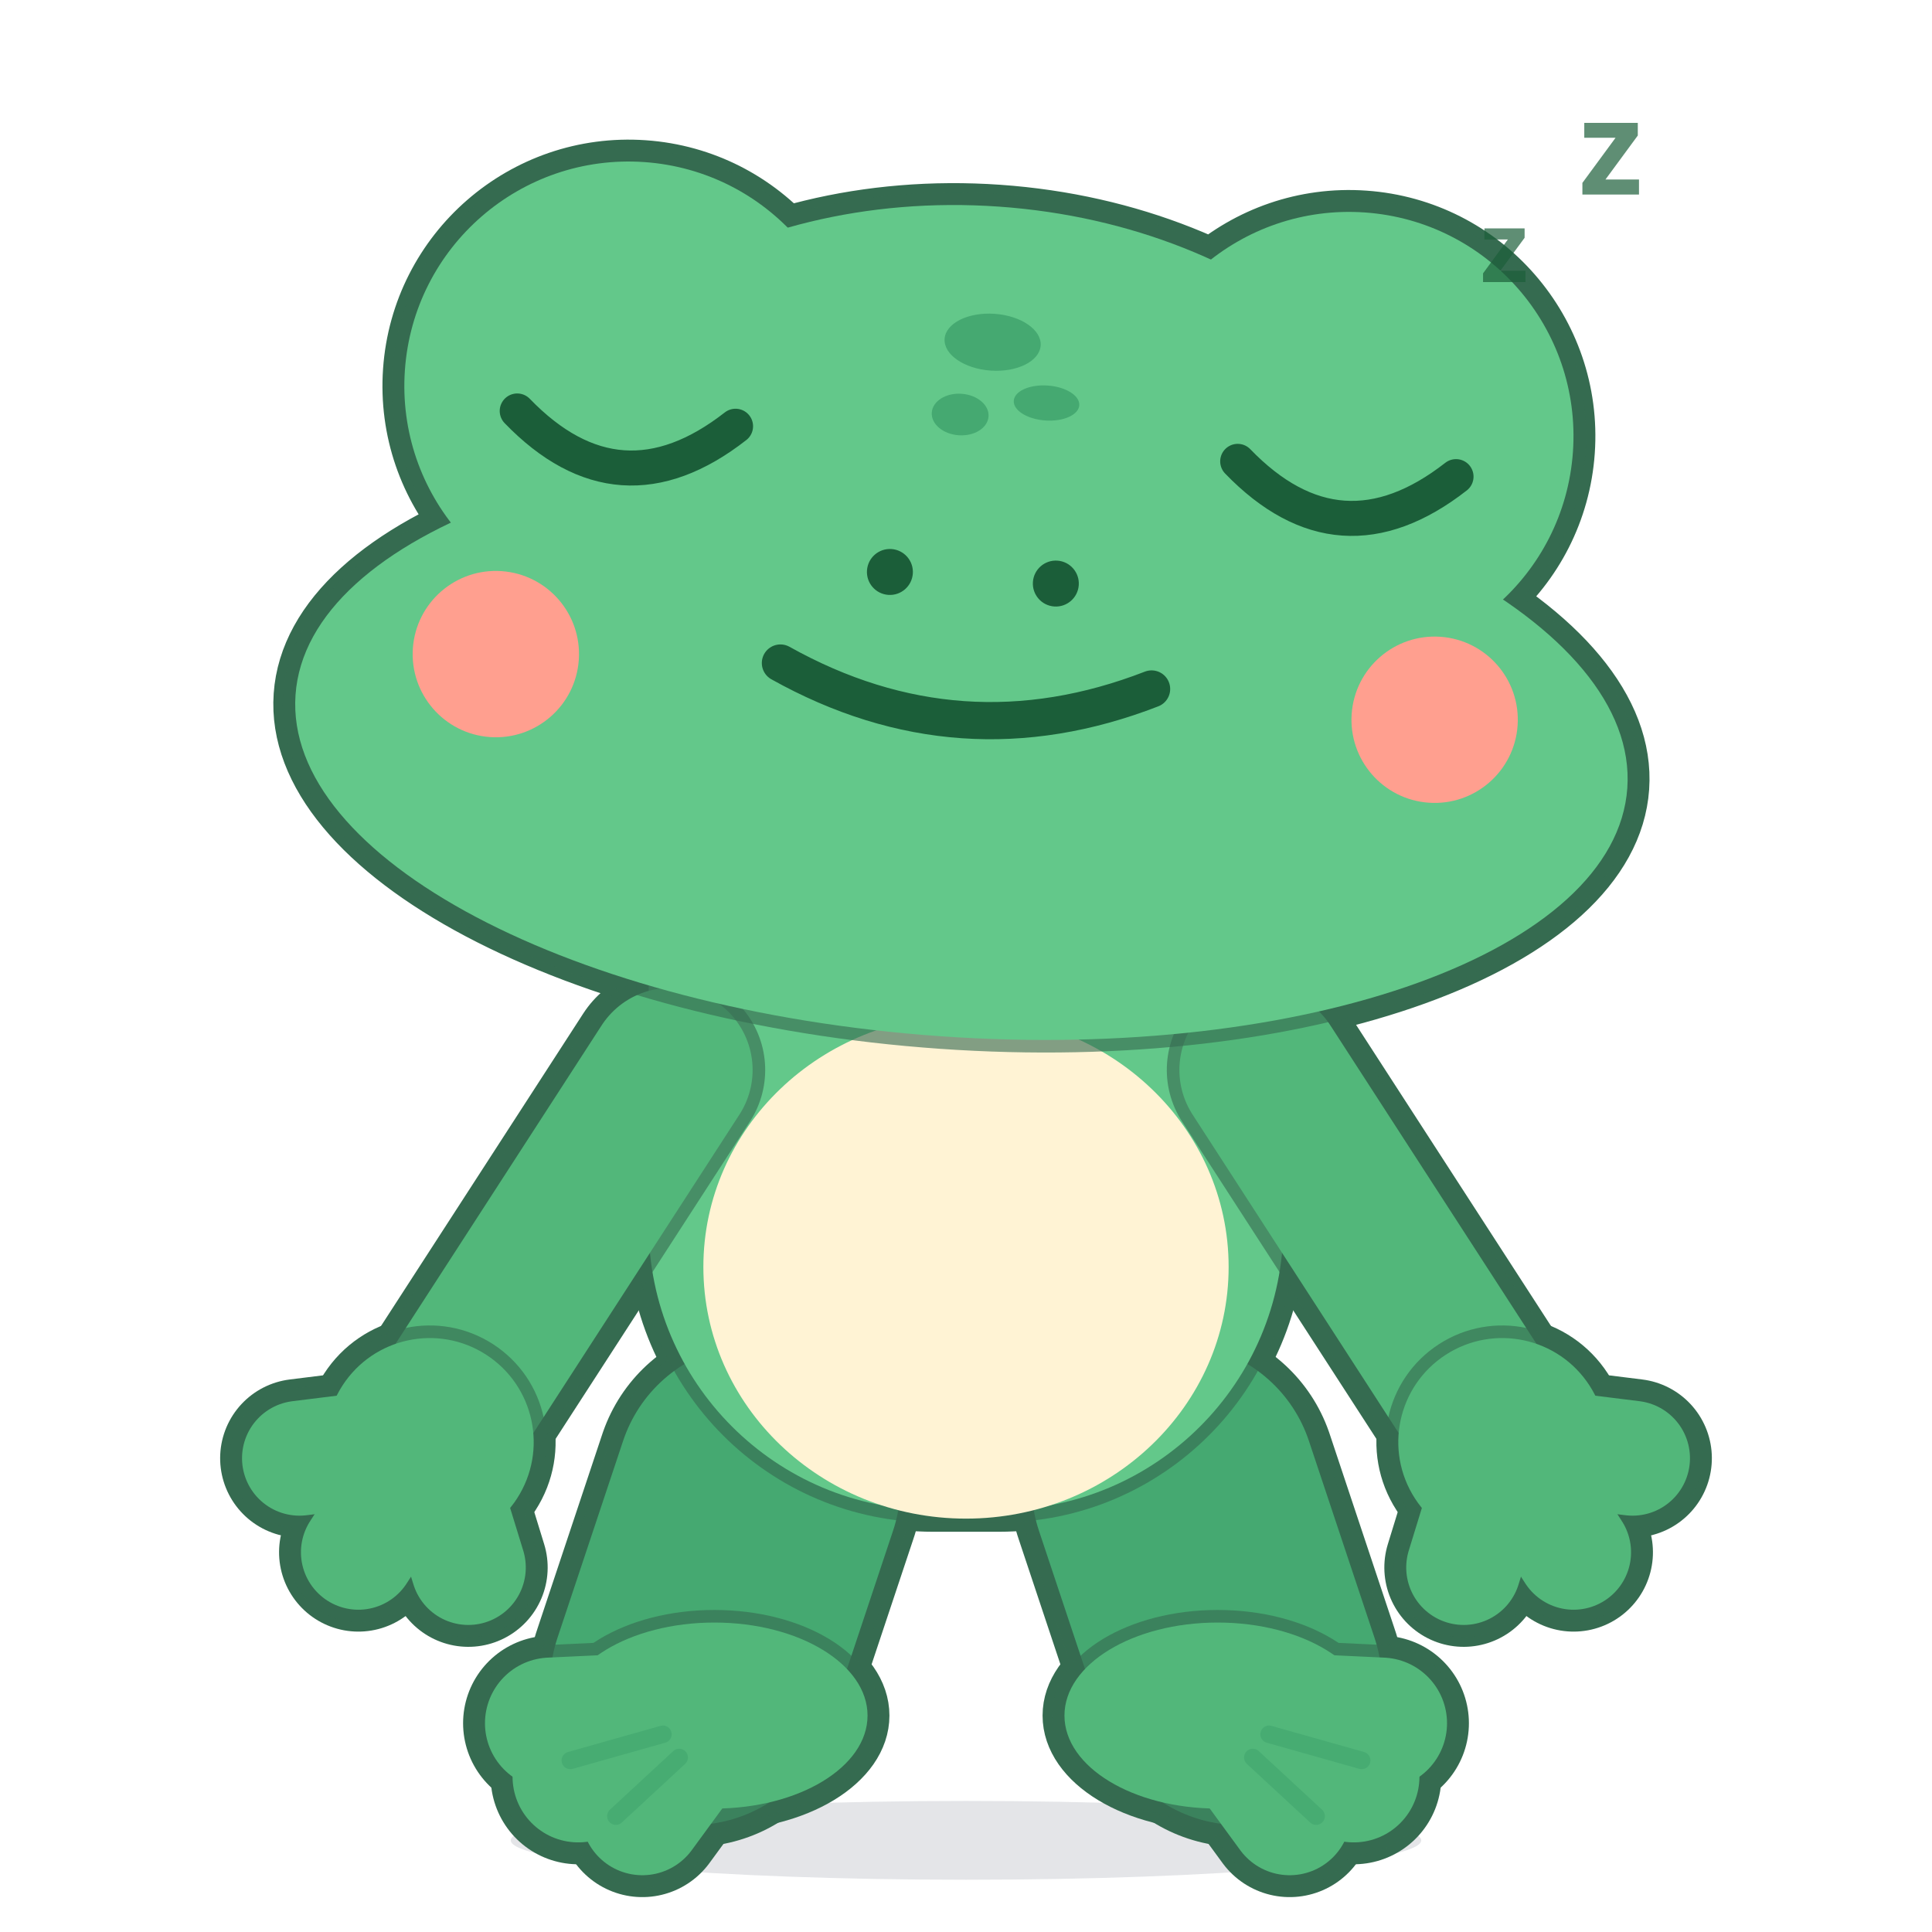
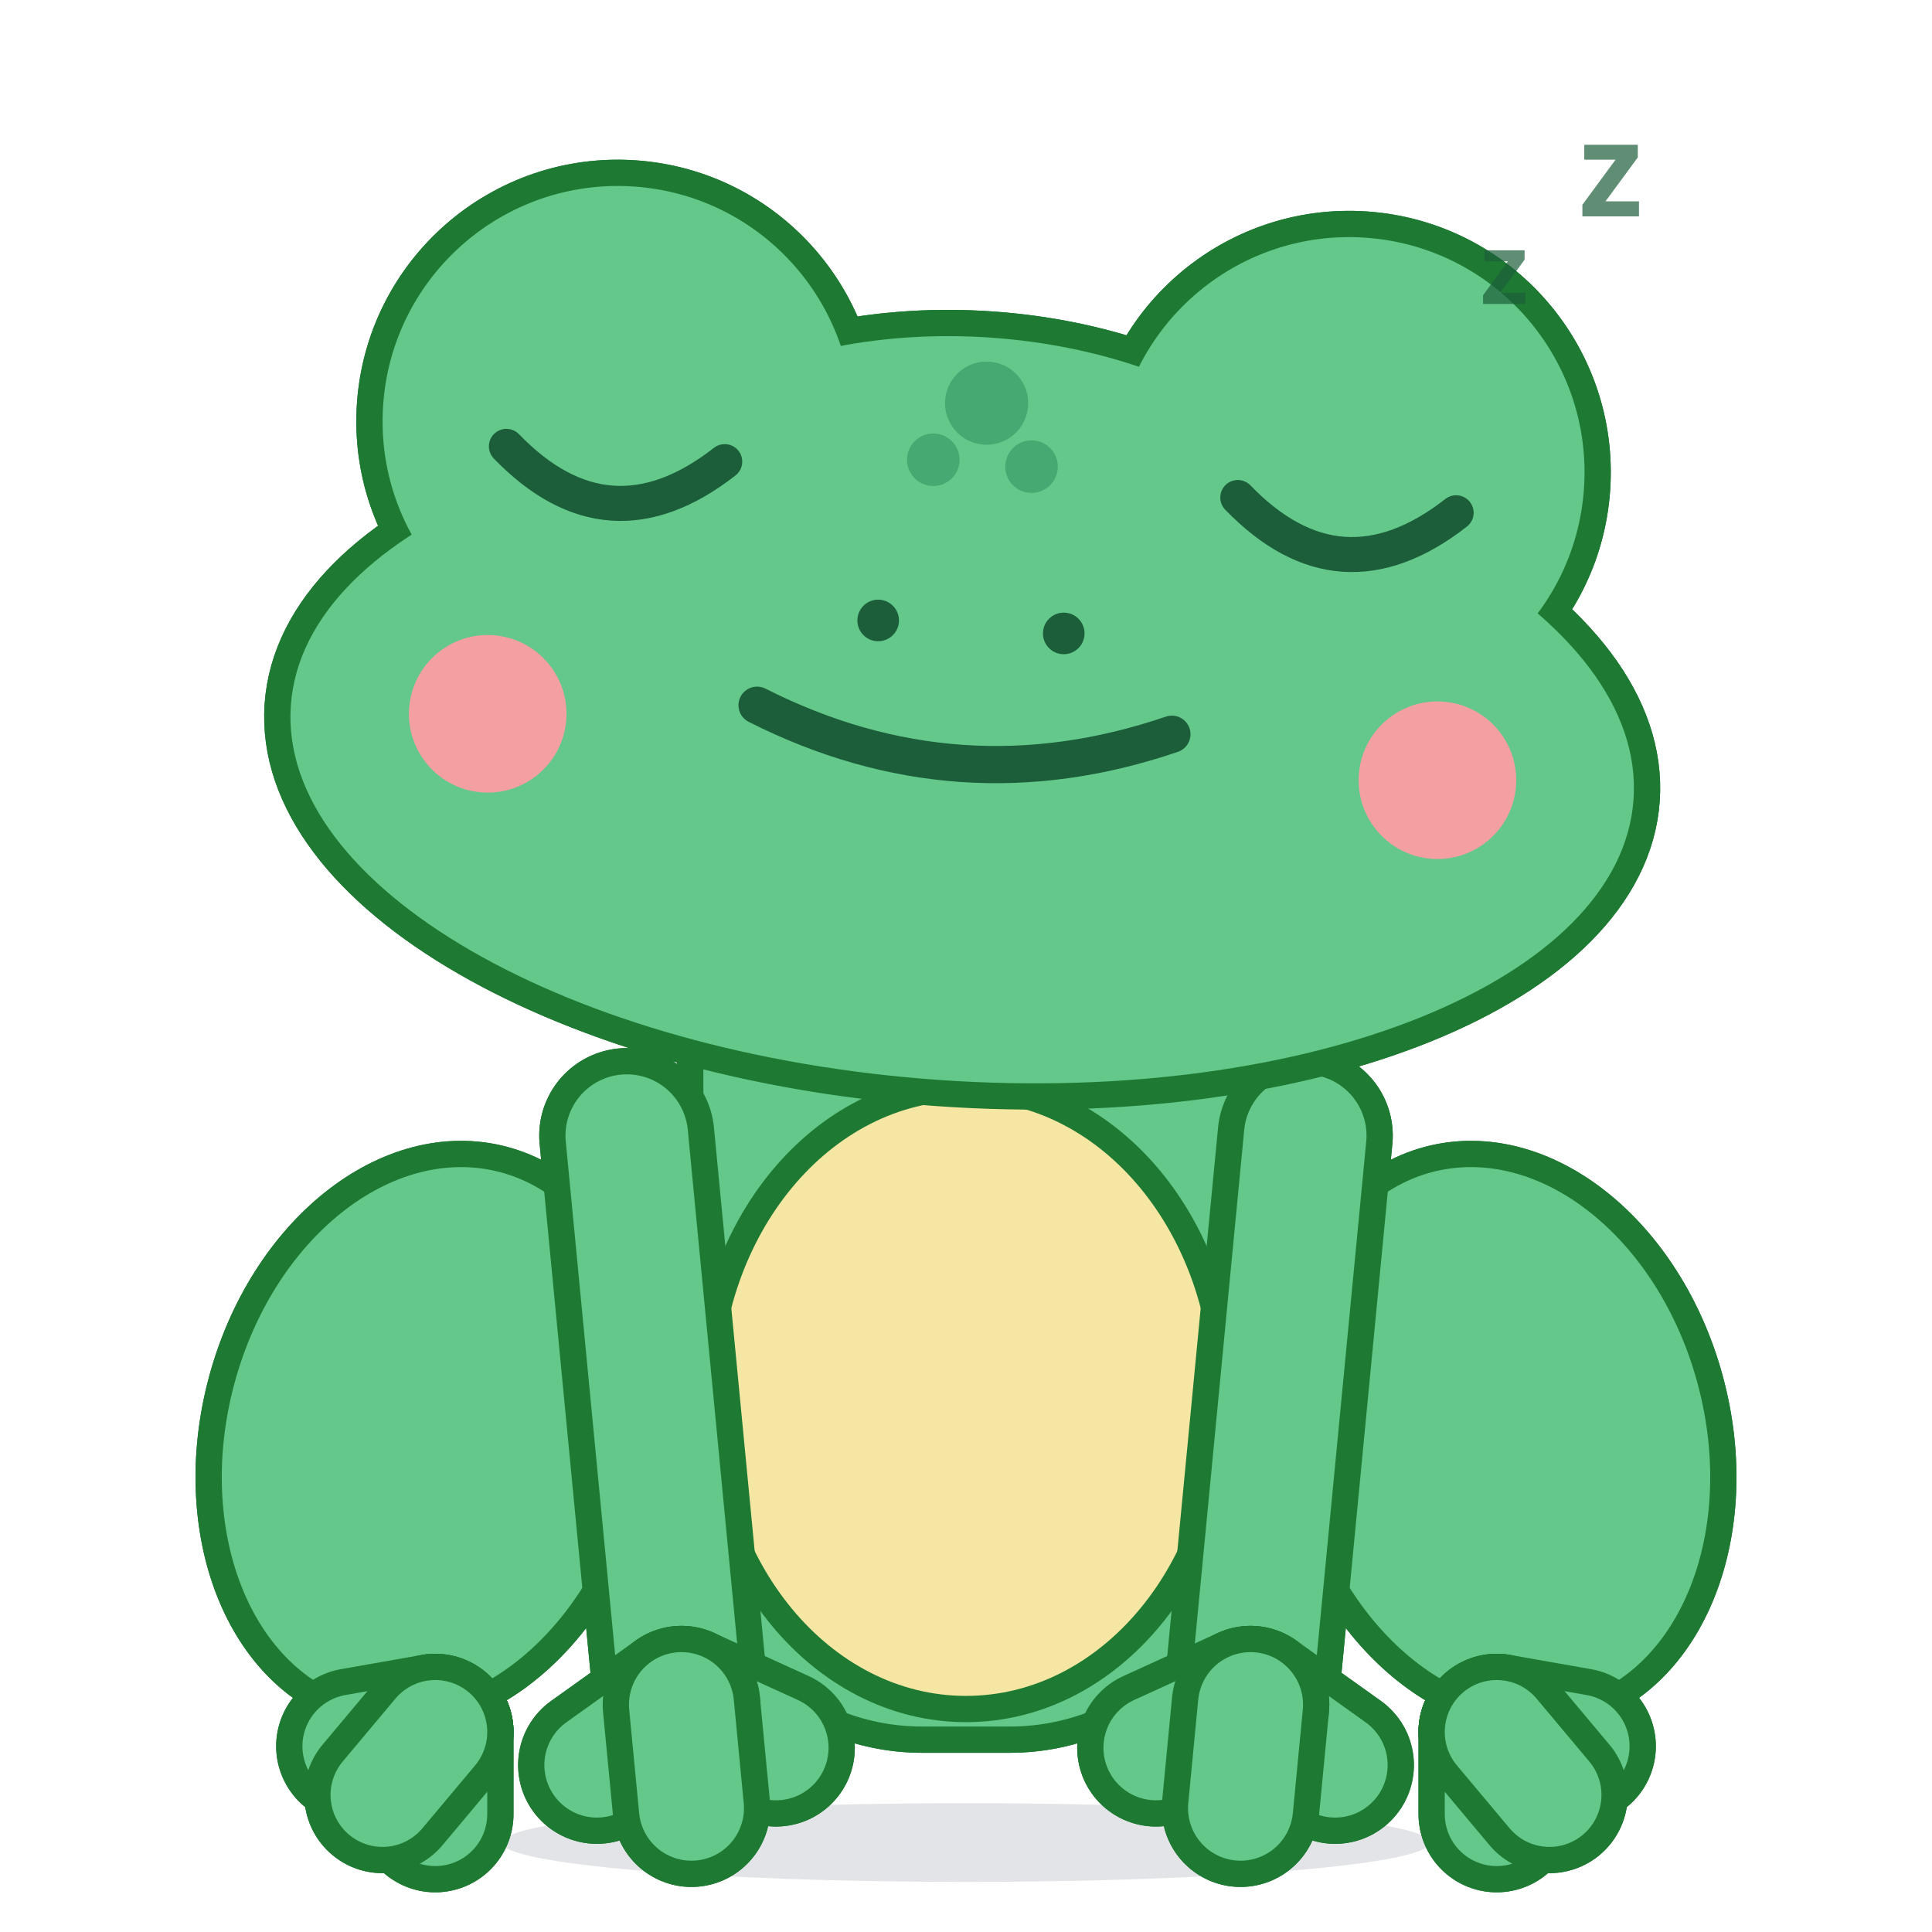
<svg xmlns="http://www.w3.org/2000/svg" viewBox="0 0 512 512" width="512" height="512">
  <g transform="translate(38.5 22.55) scale(2.9)">
    <g id="hop-root">
      <g id="shadow">
-         <ellipse cx="75" cy="160.40" rx="41.6" ry="3.6" fill="#243047" opacity="0.128" />
+         <ellipse cx="75" cy="160.60" rx="42.4" ry="3.6" fill="#243047" opacity="0.132" />
      </g>
-       <g id="hop-figure" transform="translate(0 4) translate(75 100) rotate(0) translate(-75 -100)">
-         <g id="hop-silhouette" fill="#356B50" stroke="#356B50" stroke-linejoin="round" stroke-linecap="round">
-           <g transform="translate(56 124) rotate(108.43)">
-             <path d="M 0 0 L 18.97 0" fill="none" stroke-width="30" />
-             <g transform="translate(18.97 0) rotate(-108.43) translate(2 3)">
-               <path d="M 14 0 C 14 4.69 7.73 8.5 0 8.5 C -7.73 8.5 -14 4.69 -14 0 C -14 -4.69 -7.73 -8.5 0 -8.5 C 7.73 -8.5 14 -4.69 14 0 Z" stroke-width="4" />
-               <path d="M 0 0 L -14.96 0.7" fill="none" stroke-width="16" />
-               <path d="M 0 0 L -12.44 5.59" fill="none" stroke-width="16" />
-               <path d="M 0 0 L -6.58 8.99" fill="none" stroke-width="15.2" />
-             </g>
-           </g>
-           <g transform="translate(94 124) rotate(71.57)">
-             <path d="M 0 0 L 18.97 0" fill="none" stroke-width="30" />
-             <g transform="translate(18.97 0) rotate(-71.57) translate(-2 3)">
-               <path d="M 14 0 C 14 4.69 7.73 8.5 0 8.5 C -7.73 8.5 -14 4.69 -14 0 C -14 -4.69 -7.73 -8.5 0 -8.5 C 7.73 -8.5 14 -4.69 14 0 Z" stroke-width="4" />
-               <path d="M 0 0 L 14.96 0.7" fill="none" stroke-width="16" />
-               <path d="M 0 0 L 12.44 5.59" fill="none" stroke-width="16" />
-               <path d="M 0 0 L 6.58 8.99" fill="none" stroke-width="15.2" />
-             </g>
-           </g>
-           <path d="M 46 58.8 H 104 V 100.2 A 26 26 0 0 1 78 126.2 H 72 A 26 26 0 0 1 46 100.2 Z" stroke-width="4" />
-           <g transform="translate(48 86) rotate(122.91)">
-             <path d="M 0 0 L 40.5 0" fill="none" stroke-width="19" />
-             <g transform="translate(40.5 0)">
-               <path d="M 9.5 0 C 9.5 5.25 5.25 9.5 0 9.5 C -5.25 9.5 -9.5 5.25 -9.5 0 C -9.5 -5.25 -5.25 -9.5 0 -9.5 C 5.25 -9.5 9.5 -5.25 9.5 0 Z" stroke-width="4" />
-               <path d="M 0 0 L 7.71 -9.19" fill="none" stroke-width="14.5" />
-               <path d="M 0 0 L 12 0" fill="none" stroke-width="14.5" />
-               <path d="M 0 0 L 7.71 9.19" fill="none" stroke-width="14.5" />
-             </g>
-           </g>
-           <g transform="translate(102 86) rotate(57.09)">
-             <path d="M 0 0 L 40.5 0" fill="none" stroke-width="19" />
-             <g transform="translate(40.5 0)">
-               <path d="M 9.5 0 C 9.5 5.25 5.25 9.5 0 9.5 C -5.25 9.5 -9.5 5.25 -9.5 0 C -9.5 -5.25 -5.25 -9.5 0 -9.5 C 5.25 -9.5 9.5 -5.25 9.5 0 Z" stroke-width="4" />
-               <path d="M 0 0 L 7.71 -9.19" fill="none" stroke-width="14.5" />
-               <path d="M 0 0 L 12 0" fill="none" stroke-width="14.5" />
-               <path d="M 0 0 L 7.71 9.19" fill="none" stroke-width="14.5" />
-             </g>
-           </g>
+       <g id="hop-figure" transform="translate(0 6) translate(75 100) rotate(0) translate(-75 -100)">
+         <g id="hop-silhouette" fill="#1E7A32" stroke="#1E7A32" stroke-linejoin="round" stroke-linecap="round">
+           <path d="M 43.87 122.29 C 40.3 135.62 29.4 144.29 19.53 141.65 C 9.66 139 4.56 126.05 8.13 112.71 C 11.7 99.38 22.6 90.71 32.47 93.35 C 42.34 96 47.44 108.95 43.87 122.29 Z" stroke-width="4.8" />
+           <path d="M 26.5 144.5 L 26.5 152" fill="none" stroke-width="14.3" />
+           <path d="M 26.5 144.5 L 19.11 145.8" fill="none" stroke-width="14.3" />
+           <path d="M 26.5 144.5 L 21.68 150.25" fill="none" stroke-width="14.3" />
+           <path d="M 141.87 112.71 C 145.44 126.05 140.34 139 130.47 141.65 C 120.6 144.29 109.7 135.62 106.13 122.29 C 102.56 108.95 107.66 96 117.53 93.35 C 127.4 90.71 138.3 99.38 141.87 112.71 Z" stroke-width="4.8" />
+           <path d="M 123.5 144.5 L 123.5 152" fill="none" stroke-width="14.3" />
+           <path d="M 123.5 144.5 L 130.89 145.8" fill="none" stroke-width="14.3" />
+           <path d="M 123.5 144.5 L 128.32 150.25" fill="none" stroke-width="14.3" />
+           <path d="M 51 70 H 99 V 124 A 20 20 0 0 1 79 144 H 71 A 20 20 0 0 1 51 124 Z" stroke-width="4.8" />
+           <path d="M 44 90 L 49 142" fill="none" stroke-width="16" />
+           <path d="M 106 90 L 101 142" fill="none" stroke-width="16" />
+           <path d="M 49 142 L 57.64 145.94" fill="none" stroke-width="14.4" />
+           <path d="M 49 142 L 41.27 147.52" fill="none" stroke-width="14.4" />
+           <path d="M 49 142 L 49.91 151.46" fill="none" stroke-width="14.4" />
+           <path d="M 101 142 L 108.73 147.52" fill="none" stroke-width="14.4" />
+           <path d="M 101 142 L 92.36 145.94" fill="none" stroke-width="14.4" />
+           <path d="M 101 142 L 100.09 151.46" fill="none" stroke-width="14.4" />
          <g transform="rotate(4 75 50)">
-             <path d="M 119 40 C 119 58.23 99.3 73 75 73 C 50.7 73 31 58.23 31 40 C 31 21.77 50.7 7 75 7 C 99.3 7 119 21.77 119 40 Z M 136 56 C 136 70.91 108.69 83 75 83 C 41.31 83 14 70.91 14 56 C 14 41.09 41.31 29 75 29 C 108.69 29 136 41.09 136 56 Z M 62.9 25.7 C 62.9 37.02 53.72 46.2 42.4 46.2 C 31.08 46.2 21.9 37.02 21.9 25.7 C 21.9 14.38 31.08 5.2 42.4 5.2 C 53.72 5.2 62.9 14.38 62.9 25.7 Z M 128.9 25.7 C 128.9 37.02 119.72 46.2 108.4 46.2 C 97.08 46.2 87.9 37.02 87.9 25.7 C 87.9 14.38 97.08 5.2 108.4 5.2 C 119.72 5.2 128.9 14.38 128.9 25.7 Z" stroke-width="4" />
+             <path d="M 111 40 C 111 52.7 94.88 63 75 63 C 55.12 63 39 52.7 39 40 C 39 27.3 55.12 17 75 17 C 94.88 17 111 27.3 111 40 Z M 136.5 55 C 136.5 71.57 108.97 85 75 85 C 41.03 85 13.5 71.57 13.5 55 C 13.5 38.43 41.03 25 75 25 C 108.97 25 136.5 38.43 136.5 55 Z M 63 27 C 63 38.87 53.37 48.5 41.5 48.5 C 29.63 48.5 20 38.87 20 27 C 20 15.13 29.63 5.5 41.5 5.5 C 53.37 5.5 63 15.13 63 27 Z M 130 27 C 130 38.87 120.37 48.5 108.5 48.5 C 96.63 48.5 87 38.87 87 27 C 87 15.13 96.63 5.5 108.5 5.5 C 120.37 5.5 130 15.13 130 27 Z" stroke-width="4.8" />
          </g>
        </g>
-         <g id="left-leg" transform="translate(56 124) rotate(108.43)">
-           <g fill="#356B50" stroke="#356B50" stroke-linejoin="round" stroke-linecap="round" opacity="0.62">
-             <path d="M 0 0 L 18.97 0" fill="none" stroke-width="28.3" />
+         <g id="left-leg">
+           <g fill="#1E7A32" stroke="#1E7A32" stroke-linejoin="round" stroke-linecap="round">
+             <path d="M 43.87 122.29 C 40.3 135.62 29.4 144.29 19.53 141.65 C 9.66 139 4.56 126.05 8.13 112.71 C 11.7 99.38 22.6 90.71 32.47 93.35 C 42.34 96 47.44 108.95 43.87 122.29 Z" stroke-width="4.8" />
          </g>
-           <line x1="0" y1="0" x2="18.97" y2="0" stroke="#45A971" stroke-width="26" stroke-linecap="round" />
-           <g id="left-foot" transform="translate(18.97 0) rotate(-108.43) translate(2 3)">
-             <g fill="#356B50" stroke="#356B50" stroke-linejoin="round" stroke-linecap="round" opacity="0.62">
-               <path d="M 14 0 C 14 4.69 7.73 8.5 0 8.5 C -7.73 8.5 -14 4.69 -14 0 C -14 -4.69 -7.73 -8.5 0 -8.5 C 7.73 -8.5 14 -4.69 14 0 Z" stroke-width="2.3" />
-               <path d="M 0 0 L -14.96 0.7" fill="none" stroke-width="14.3" />
-               <path d="M 0 0 L -12.44 5.59" fill="none" stroke-width="14.3" />
-               <path d="M 0 0 L -6.58 8.99" fill="none" stroke-width="13.5" />
+           <path d="M 43.87 122.29 C 40.3 135.62 29.4 144.29 19.53 141.65 C 9.66 139 4.56 126.05 8.13 112.71 C 11.7 99.38 22.6 90.71 32.47 93.35 C 42.34 96 47.44 108.95 43.87 122.29 Z" fill="#63C88A" />
+           <g id="left-foot">
+             <g fill="#1E7A32" stroke="#1E7A32" stroke-linejoin="round" stroke-linecap="round">
+               <path d="M 26.5 144.5 L 26.5 152" fill="none" stroke-width="14.3" />
            </g>
-             <ellipse cx="0" cy="0" rx="14" ry="8.5" fill="#52B77A" />
-             <line x1="0" y1="0" x2="-14.96" y2="0.7" stroke="#52B77A" stroke-width="12" stroke-linecap="round" />
-             <line x1="0" y1="0" x2="-12.44" y2="5.59" stroke="#52B77A" stroke-width="12" stroke-linecap="round" />
-             <line x1="0" y1="0" x2="-6.58" y2="8.99" stroke="#52B77A" stroke-width="11.2" stroke-linecap="round" />
-             <line x1="-4.7" y1="1.71" x2="-13.16" y2="4.1" stroke="#45A971" stroke-width="1.6" stroke-linecap="round" opacity="0.8" />
-             <line x1="-3.21" y1="3.83" x2="-9" y2="9.19" stroke="#45A971" stroke-width="1.6" stroke-linecap="round" opacity="0.8" />
+             <line x1="26.5" y1="144.5" x2="26.5" y2="152" stroke="#63C88A" stroke-width="9.5" stroke-linecap="round" />
+             <g fill="#1E7A32" stroke="#1E7A32" stroke-linejoin="round" stroke-linecap="round">
+               <path d="M 26.5 144.5 L 19.11 145.8" fill="none" stroke-width="14.3" />
+             </g>
+             <line x1="26.5" y1="144.5" x2="19.11" y2="145.8" stroke="#63C88A" stroke-width="9.5" stroke-linecap="round" />
+             <g fill="#1E7A32" stroke="#1E7A32" stroke-linejoin="round" stroke-linecap="round">
+               <path d="M 26.5 144.5 L 21.68 150.25" fill="none" stroke-width="14.3" />
+             </g>
+             <line x1="26.5" y1="144.5" x2="21.68" y2="150.25" stroke="#63C88A" stroke-width="9.5" stroke-linecap="round" />
          </g>
        </g>
-         <g id="right-leg" transform="translate(94 124) rotate(71.57)">
-           <g fill="#356B50" stroke="#356B50" stroke-linejoin="round" stroke-linecap="round" opacity="0.62">
-             <path d="M 0 0 L 18.97 0" fill="none" stroke-width="28.3" />
+         <g id="right-leg">
+           <g fill="#1E7A32" stroke="#1E7A32" stroke-linejoin="round" stroke-linecap="round">
+             <path d="M 141.87 112.71 C 145.44 126.05 140.34 139 130.47 141.65 C 120.6 144.29 109.7 135.62 106.13 122.29 C 102.56 108.95 107.66 96 117.53 93.35 C 127.4 90.71 138.3 99.38 141.87 112.71 Z" stroke-width="4.8" />
          </g>
-           <line x1="0" y1="0" x2="18.97" y2="0" stroke="#45A971" stroke-width="26" stroke-linecap="round" />
-           <g id="right-foot" transform="translate(18.97 0) rotate(-71.57) translate(-2 3)">
-             <g fill="#356B50" stroke="#356B50" stroke-linejoin="round" stroke-linecap="round" opacity="0.62">
-               <path d="M 14 0 C 14 4.69 7.73 8.5 0 8.5 C -7.73 8.5 -14 4.69 -14 0 C -14 -4.69 -7.73 -8.5 0 -8.5 C 7.73 -8.5 14 -4.69 14 0 Z" stroke-width="2.3" />
-               <path d="M 0 0 L 14.96 0.7" fill="none" stroke-width="14.3" />
-               <path d="M 0 0 L 12.44 5.59" fill="none" stroke-width="14.3" />
-               <path d="M 0 0 L 6.58 8.99" fill="none" stroke-width="13.5" />
+           <path d="M 141.87 112.71 C 145.44 126.05 140.34 139 130.47 141.65 C 120.6 144.29 109.7 135.62 106.13 122.29 C 102.56 108.95 107.66 96 117.53 93.35 C 127.4 90.71 138.3 99.38 141.87 112.71 Z" fill="#63C88A" />
+           <g id="right-foot">
+             <g fill="#1E7A32" stroke="#1E7A32" stroke-linejoin="round" stroke-linecap="round">
+               <path d="M 123.5 144.5 L 123.5 152" fill="none" stroke-width="14.3" />
            </g>
-             <ellipse cx="0" cy="0" rx="14" ry="8.5" fill="#52B77A" />
-             <line x1="0" y1="0" x2="14.96" y2="0.7" stroke="#52B77A" stroke-width="12" stroke-linecap="round" />
-             <line x1="0" y1="0" x2="12.44" y2="5.59" stroke="#52B77A" stroke-width="12" stroke-linecap="round" />
-             <line x1="0" y1="0" x2="6.58" y2="8.99" stroke="#52B77A" stroke-width="11.2" stroke-linecap="round" />
-             <line x1="4.7" y1="1.71" x2="13.16" y2="4.1" stroke="#45A971" stroke-width="1.6" stroke-linecap="round" opacity="0.8" />
-             <line x1="3.21" y1="3.83" x2="9" y2="9.19" stroke="#45A971" stroke-width="1.6" stroke-linecap="round" opacity="0.8" />
+             <line x1="123.5" y1="144.5" x2="123.5" y2="152" stroke="#63C88A" stroke-width="9.5" stroke-linecap="round" />
+             <g fill="#1E7A32" stroke="#1E7A32" stroke-linejoin="round" stroke-linecap="round">
+               <path d="M 123.5 144.5 L 130.89 145.8" fill="none" stroke-width="14.3" />
+             </g>
+             <line x1="123.5" y1="144.5" x2="130.89" y2="145.8" stroke="#63C88A" stroke-width="9.5" stroke-linecap="round" />
+             <g fill="#1E7A32" stroke="#1E7A32" stroke-linejoin="round" stroke-linecap="round">
+               <path d="M 123.5 144.5 L 128.32 150.25" fill="none" stroke-width="14.3" />
+             </g>
+             <line x1="123.5" y1="144.5" x2="128.32" y2="150.25" stroke="#63C88A" stroke-width="9.5" stroke-linecap="round" />
          </g>
        </g>
        <g id="body">
-           <g fill="#356B50" stroke="#356B50" stroke-linejoin="round" stroke-linecap="round" opacity="0.62">
-             <path d="M 46 58.8 H 104 V 100.2 A 26 26 0 0 1 78 126.2 H 72 A 26 26 0 0 1 46 100.2 Z" stroke-width="2.3" />
+           <g fill="#1E7A32" stroke="#1E7A32" stroke-linejoin="round" stroke-linecap="round">
+             <path d="M 51 70 H 99 V 124 A 20 20 0 0 1 79 144 H 71 A 20 20 0 0 1 51 124 Z" stroke-width="4.8" />
          </g>
-           <path d="M 46 58.8 H 104 V 100.2 A 26 26 0 0 1 78 126.2 H 72 A 26 26 0 0 1 46 100.2 Z" fill="#63C88A" />
+           <path d="M 51 70 H 99 V 124 A 20 20 0 0 1 79 144 H 71 A 20 20 0 0 1 51 124 Z" fill="#63C88A" />
        </g>
        <g id="belly">
-           <ellipse cx="75" cy="104" rx="24" ry="23" fill="#FFF3D4" />
+           <g fill="#1E7A32" stroke="#1E7A32" stroke-linejoin="round" stroke-linecap="round">
+             <path d="M 97.5 114 C 97.5 129.02 87.43 141.2 75 141.2 C 62.57 141.2 52.5 129.02 52.5 114 C 52.5 98.98 62.57 86.8 75 86.8 C 87.43 86.8 97.5 98.98 97.5 114 Z" stroke-width="4.8" />
+           </g>
+           <ellipse cx="75" cy="114" rx="22.5" ry="27.2" fill="#F5E6A3" />
        </g>
-         <g id="left-arm" transform="translate(48 86) rotate(122.91)">
-           <g fill="#356B50" stroke="#356B50" stroke-linejoin="round" stroke-linecap="round" opacity="0.62">
-             <path d="M 0 0 L 40.5 0" fill="none" stroke-width="17.3" />
+         <g id="left-arm">
+           <g fill="#1E7A32" stroke="#1E7A32" stroke-linejoin="round" stroke-linecap="round">
+             <path d="M 44 90 L 49 142" fill="none" stroke-width="16" />
          </g>
-           <line x1="0" y1="0" x2="40.5" y2="0" stroke="#52B77A" stroke-width="15" stroke-linecap="round" />
-           <g id="left-hand" transform="translate(40.5 0)">
-             <g fill="#356B50" stroke="#356B50" stroke-linejoin="round" stroke-linecap="round" opacity="0.62">
-               <path d="M 9.5 0 C 9.5 5.25 5.25 9.5 0 9.5 C -5.25 9.5 -9.5 5.25 -9.5 0 C -9.5 -5.25 -5.25 -9.5 0 -9.5 C 5.25 -9.5 9.5 -5.25 9.5 0 Z" stroke-width="2.3" />
-               <path d="M 0 0 L 7.71 -9.19" fill="none" stroke-width="12.8" />
-               <path d="M 0 0 L 12 0" fill="none" stroke-width="12.8" />
-               <path d="M 0 0 L 7.71 9.19" fill="none" stroke-width="12.8" />
-             </g>
-             <circle cx="0" cy="0" r="9.5" fill="#52B77A" />
-             <line x1="0" y1="0" x2="7.71" y2="-9.19" stroke="#52B77A" stroke-width="10.5" stroke-linecap="round" />
-             <line x1="0" y1="0" x2="12" y2="0" stroke="#52B77A" stroke-width="10.5" stroke-linecap="round" />
-             <line x1="0" y1="0" x2="7.71" y2="9.19" stroke="#52B77A" stroke-width="10.5" stroke-linecap="round" />
+           <line x1="44" y1="90" x2="49" y2="142" stroke="#63C88A" stroke-width="11.2" stroke-linecap="round" />
+         </g>
+         <g id="right-arm">
+           <g fill="#1E7A32" stroke="#1E7A32" stroke-linejoin="round" stroke-linecap="round">
+             <path d="M 106 90 L 101 142" fill="none" stroke-width="16" />
          </g>
+           <line x1="106" y1="90" x2="101" y2="142" stroke="#63C88A" stroke-width="11.2" stroke-linecap="round" />
        </g>
-         <g id="right-arm" transform="translate(102 86) rotate(57.09)">
-           <g fill="#356B50" stroke="#356B50" stroke-linejoin="round" stroke-linecap="round" opacity="0.62">
-             <path d="M 0 0 L 40.5 0" fill="none" stroke-width="17.3" />
+         <g id="left-hand">
+           <g fill="#1E7A32" stroke="#1E7A32" stroke-linejoin="round" stroke-linecap="round">
+             <path d="M 49 142 L 57.64 145.94" fill="none" stroke-width="14.4" />
          </g>
-           <line x1="0" y1="0" x2="40.5" y2="0" stroke="#52B77A" stroke-width="15" stroke-linecap="round" />
-           <g id="right-hand" transform="translate(40.5 0)">
-             <g fill="#356B50" stroke="#356B50" stroke-linejoin="round" stroke-linecap="round" opacity="0.62">
-               <path d="M 9.5 0 C 9.5 5.25 5.25 9.5 0 9.5 C -5.25 9.5 -9.5 5.25 -9.5 0 C -9.5 -5.25 -5.25 -9.5 0 -9.5 C 5.25 -9.5 9.5 -5.25 9.5 0 Z" stroke-width="2.3" />
-               <path d="M 0 0 L 7.71 -9.19" fill="none" stroke-width="12.8" />
-               <path d="M 0 0 L 12 0" fill="none" stroke-width="12.8" />
-               <path d="M 0 0 L 7.71 9.19" fill="none" stroke-width="12.8" />
-             </g>
-             <circle cx="0" cy="0" r="9.5" fill="#52B77A" />
-             <line x1="0" y1="0" x2="7.71" y2="-9.19" stroke="#52B77A" stroke-width="10.5" stroke-linecap="round" />
-             <line x1="0" y1="0" x2="12" y2="0" stroke="#52B77A" stroke-width="10.5" stroke-linecap="round" />
-             <line x1="0" y1="0" x2="7.71" y2="9.19" stroke="#52B77A" stroke-width="10.5" stroke-linecap="round" />
+           <line x1="49" y1="142" x2="57.64" y2="145.94" stroke="#63C88A" stroke-width="9.6" stroke-linecap="round" />
+           <g fill="#1E7A32" stroke="#1E7A32" stroke-linejoin="round" stroke-linecap="round">
+             <path d="M 49 142 L 41.27 147.52" fill="none" stroke-width="14.4" />
          </g>
+           <line x1="49" y1="142" x2="41.27" y2="147.52" stroke="#63C88A" stroke-width="9.6" stroke-linecap="round" />
+           <g fill="#1E7A32" stroke="#1E7A32" stroke-linejoin="round" stroke-linecap="round">
+             <path d="M 49 142 L 49.91 151.46" fill="none" stroke-width="14.4" />
+           </g>
+           <line x1="49" y1="142" x2="49.91" y2="151.46" stroke="#63C88A" stroke-width="9.6" stroke-linecap="round" />
+         </g>
+         <g id="right-hand">
+           <g fill="#1E7A32" stroke="#1E7A32" stroke-linejoin="round" stroke-linecap="round">
+             <path d="M 101 142 L 108.73 147.52" fill="none" stroke-width="14.4" />
+           </g>
+           <line x1="101" y1="142" x2="108.73" y2="147.52" stroke="#63C88A" stroke-width="9.6" stroke-linecap="round" />
+           <g fill="#1E7A32" stroke="#1E7A32" stroke-linejoin="round" stroke-linecap="round">
+             <path d="M 101 142 L 92.36 145.94" fill="none" stroke-width="14.4" />
+           </g>
+           <line x1="101" y1="142" x2="92.36" y2="145.94" stroke="#63C88A" stroke-width="9.6" stroke-linecap="round" />
+           <g fill="#1E7A32" stroke="#1E7A32" stroke-linejoin="round" stroke-linecap="round">
+             <path d="M 101 142 L 100.09 151.46" fill="none" stroke-width="14.4" />
+           </g>
+           <line x1="101" y1="142" x2="100.09" y2="151.46" stroke="#63C88A" stroke-width="9.6" stroke-linecap="round" />
        </g>
        <g id="head" transform="rotate(4 75 50)">
-           <g fill="#356B50" stroke="#356B50" stroke-linejoin="round" stroke-linecap="round" opacity="0.62">
-             <path d="M 119 40 C 119 58.23 99.3 73 75 73 C 50.7 73 31 58.23 31 40 C 31 21.77 50.7 7 75 7 C 99.3 7 119 21.77 119 40 Z M 136 56 C 136 70.91 108.69 83 75 83 C 41.31 83 14 70.91 14 56 C 14 41.09 41.31 29 75 29 C 108.69 29 136 41.09 136 56 Z M 62.9 25.7 C 62.9 37.02 53.72 46.2 42.4 46.2 C 31.08 46.2 21.9 37.02 21.9 25.7 C 21.9 14.38 31.08 5.2 42.4 5.2 C 53.72 5.2 62.9 14.38 62.9 25.7 Z M 128.9 25.7 C 128.9 37.02 119.72 46.2 108.4 46.2 C 97.08 46.2 87.9 37.02 87.9 25.7 C 87.9 14.38 97.08 5.2 108.4 5.2 C 119.72 5.2 128.9 14.38 128.9 25.7 Z" stroke-width="2.3" />
+           <g fill="#1E7A32" stroke="#1E7A32" stroke-linejoin="round" stroke-linecap="round">
+             <path d="M 111 40 C 111 52.7 94.88 63 75 63 C 55.12 63 39 52.7 39 40 C 39 27.3 55.12 17 75 17 C 94.88 17 111 27.3 111 40 Z M 136.5 55 C 136.5 71.57 108.97 85 75 85 C 41.03 85 13.5 71.57 13.5 55 C 13.5 38.43 41.03 25 75 25 C 108.97 25 136.5 38.43 136.5 55 Z M 63 27 C 63 38.87 53.37 48.5 41.5 48.5 C 29.63 48.5 20 38.87 20 27 C 20 15.13 29.63 5.5 41.5 5.5 C 53.37 5.5 63 15.13 63 27 Z M 130 27 C 130 38.87 120.37 48.5 108.5 48.5 C 96.63 48.5 87 38.87 87 27 C 87 15.13 96.63 5.5 108.5 5.5 C 120.37 5.5 130 15.13 130 27 Z" stroke-width="4.8" />
          </g>
-           <ellipse cx="75" cy="40" rx="44" ry="33" fill="#63C88A" />
-           <ellipse cx="75" cy="56" rx="61" ry="27" fill="#63C88A" />
-           <circle cx="42.4" cy="25.7" r="20.5" fill="#63C88A" />
-           <circle cx="108.4" cy="25.7" r="20.5" fill="#63C88A" />
+           <ellipse cx="75" cy="40" rx="36" ry="23" fill="#63C88A" />
+           <ellipse cx="75" cy="55" rx="61.5" ry="30" fill="#63C88A" />
+           <circle cx="41.5" cy="27" r="21.5" fill="#63C88A" />
+           <circle cx="108.5" cy="27" r="21.5" fill="#63C88A" />
          <g id="accent-details">
-             <ellipse cx="75.3" cy="19.4" rx="4.4" ry="2.6" fill="#45A971" />
-             <ellipse cx="72.8" cy="26.2" rx="2.6" ry="1.9" fill="#45A971" />
-             <ellipse cx="80.6" cy="24.6" rx="3.0" ry="1.6" fill="#45A971" />
+             <circle cx="75" cy="23" r="3.8" fill="#45A971" />
+             <circle cx="70.5" cy="28.5" r="2.4" fill="#45A971" />
+             <circle cx="79.5" cy="28.5" r="2.4" fill="#45A971" />
          </g>
          <g id="eyes-group">
            <g id="left-eye">
-               <path d="M 32.4 28.7 Q 42.4 37.7 52.4 28.7" fill="none" stroke="#1B5E39" stroke-width="3.2" stroke-linecap="round" />
+               <path d="M 31.5 30 Q 41.5 39 51.5 30" fill="none" stroke="#1B5E39" stroke-width="3.2" stroke-linecap="round" />
            </g>
            <g id="right-eye">
-               <path d="M 98.4 28.7 Q 108.4 37.7 118.4 28.7" fill="none" stroke="#1B5E39" stroke-width="3.2" stroke-linecap="round" />
+               <path d="M 98.5 30 Q 108.5 39 118.5 30" fill="none" stroke="#1B5E39" stroke-width="3.2" stroke-linecap="round" />
            </g>
          </g>
          <g id="cheeks">
-             <circle cx="32" cy="51" r="7.6" fill="#FF9F8F" />
-             <circle cx="118" cy="51" r="7.6" fill="#FF9F8F" />
+             <circle cx="31.5" cy="54.5" r="7.2" fill="#F4A0A0" />
+             <circle cx="118.5" cy="54.5" r="7.2" fill="#F4A0A0" />
          </g>
-           <circle cx="67.4" cy="41" r="2.1" fill="#1B5E39" />
-           <circle cx="82.6" cy="41" r="2.1" fill="#1B5E39" />
+           <circle cx="66.5" cy="43.5" r="1.9" fill="#1B5E39" />
+           <circle cx="83.5" cy="43.5" r="1.9" fill="#1B5E39" />
          <g id="mouth">
-             <path d="M 58 50 Q 75 58 92 50" fill="none" stroke="#1B5E39" stroke-width="3.4" stroke-linecap="round" />
+             <path d="M 56 52 Q 75 60 94 52" fill="none" stroke="#1B5E39" stroke-width="3.4" stroke-linecap="round" />
          </g>
        </g>
        <g id="sleep-marks" fill="#1B5E39" font-family="system-ui, sans-serif" font-weight="800" opacity="0.7">
          <text x="122" y="14" font-size="9">z</text>
          <text x="131" y="6" font-size="12">z</text>
        </g>
      </g>
    </g>
  </g>
</svg>
